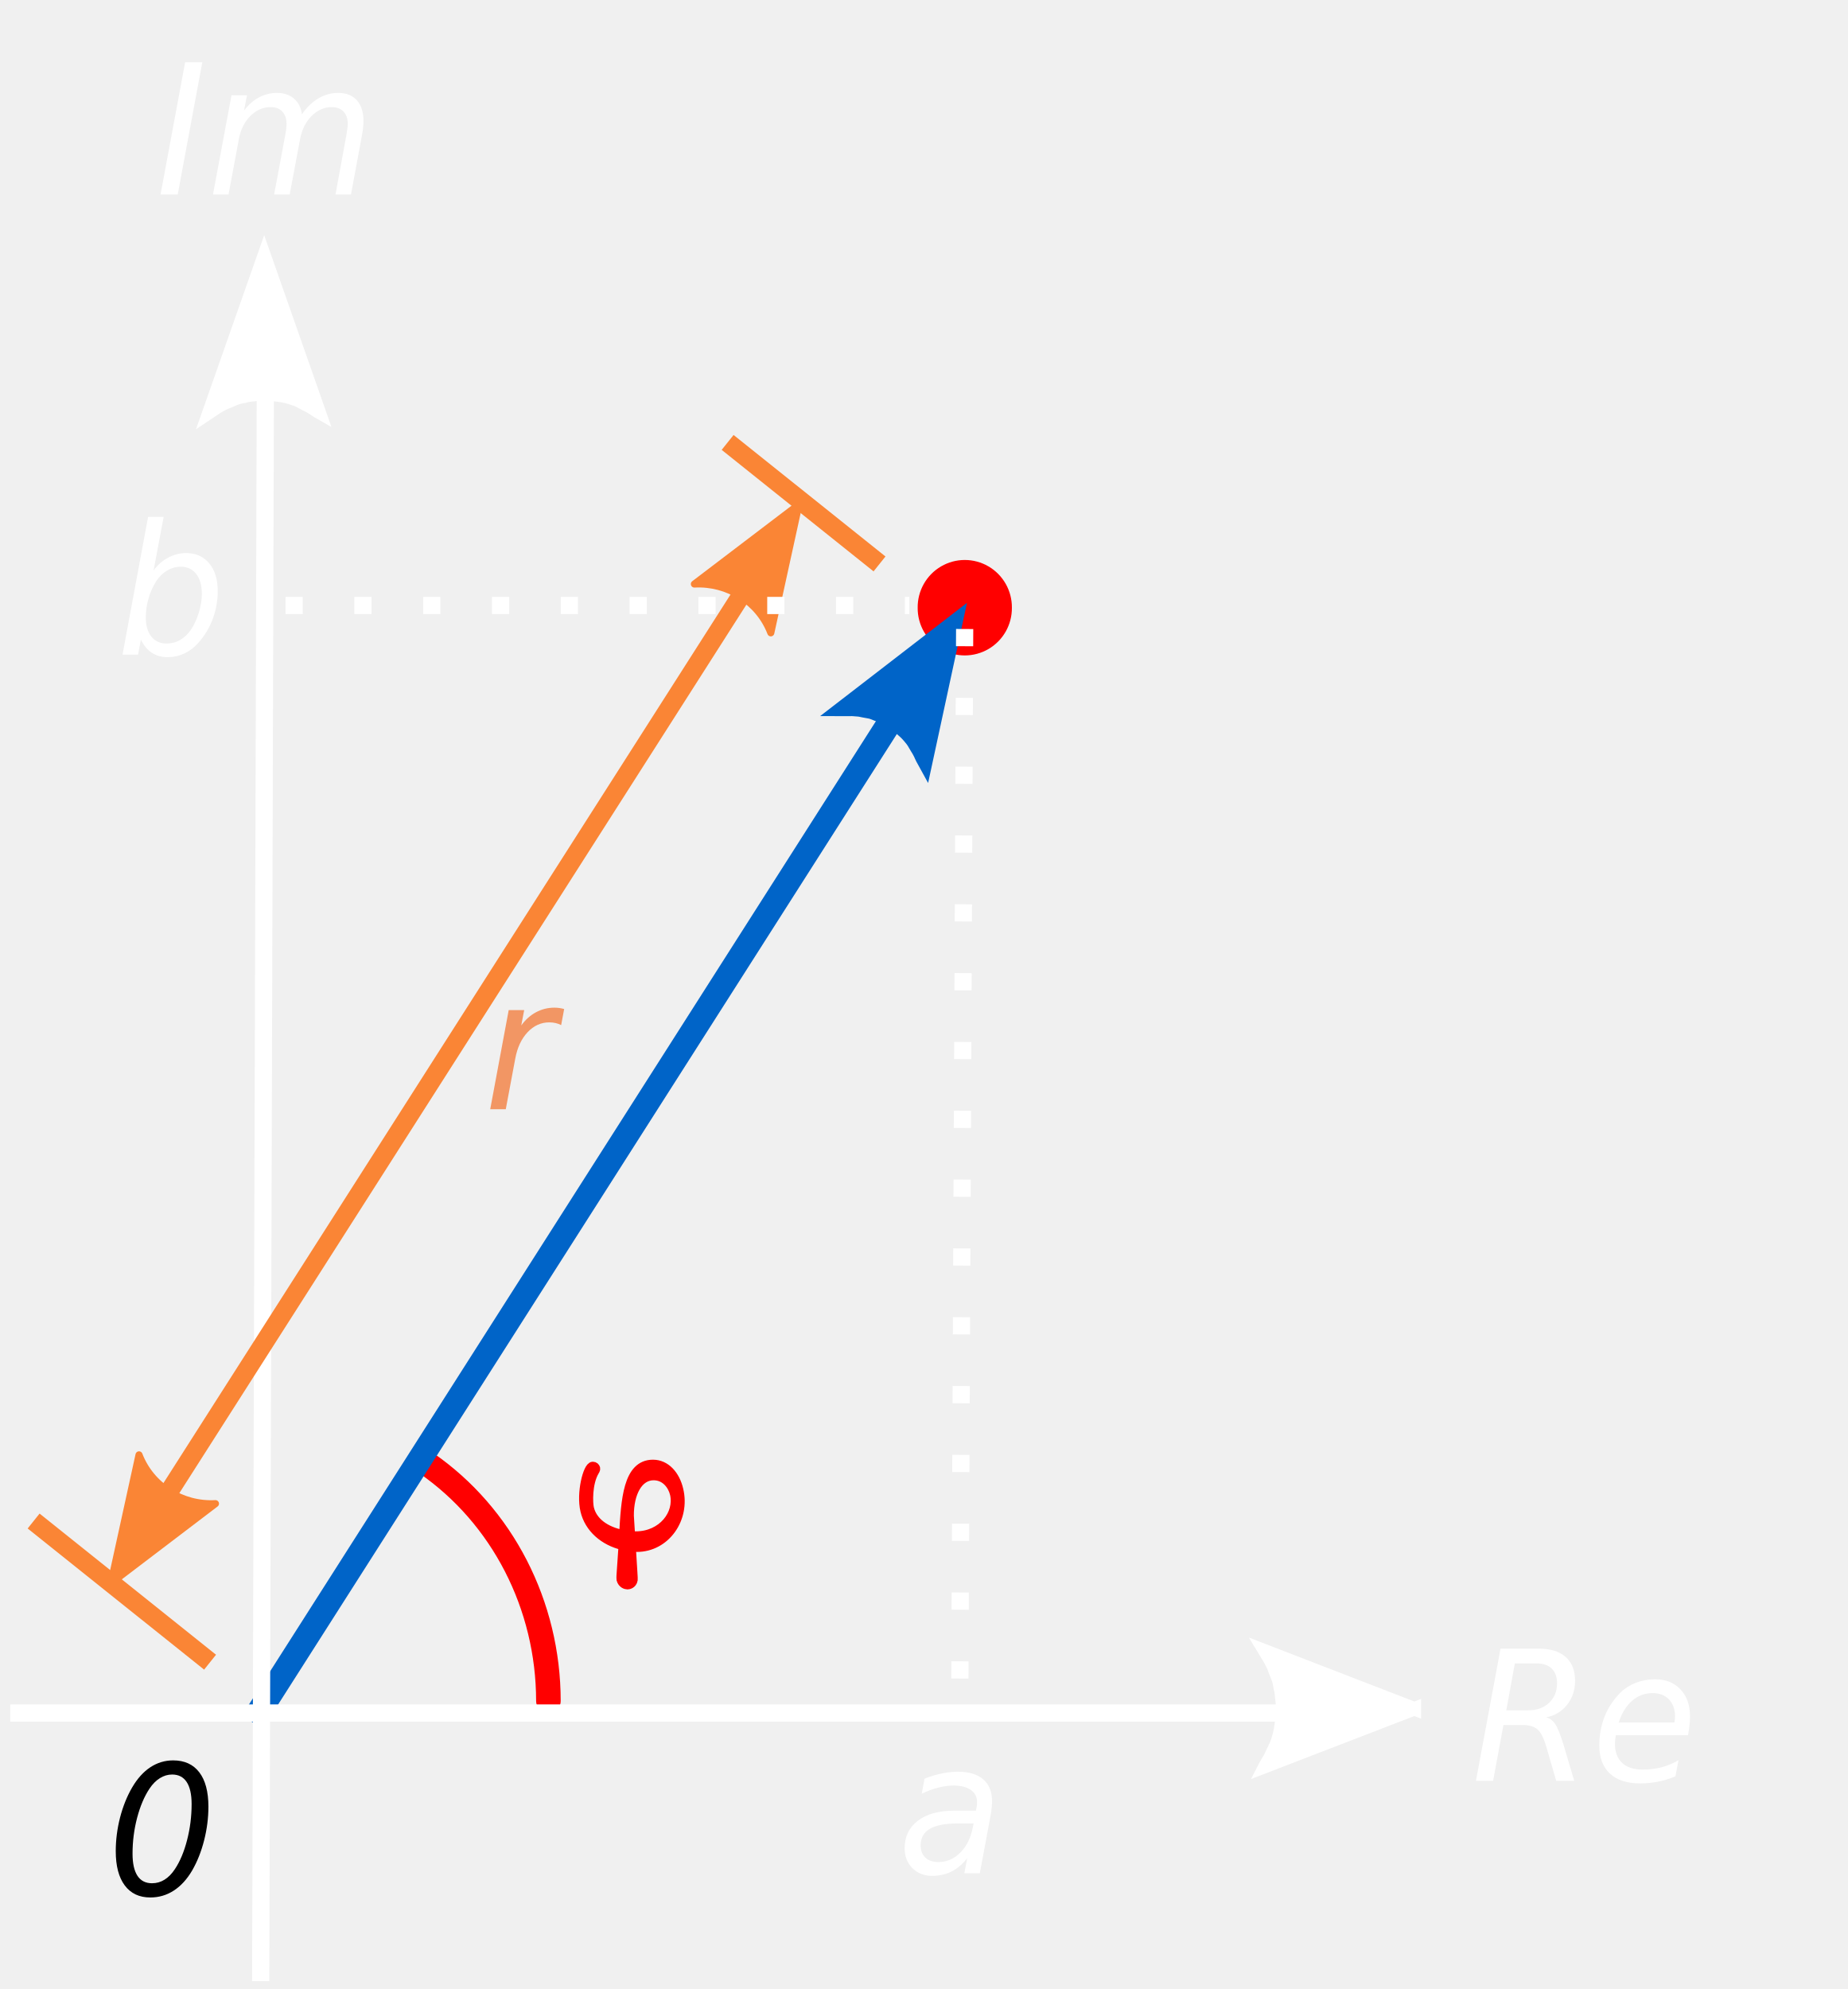
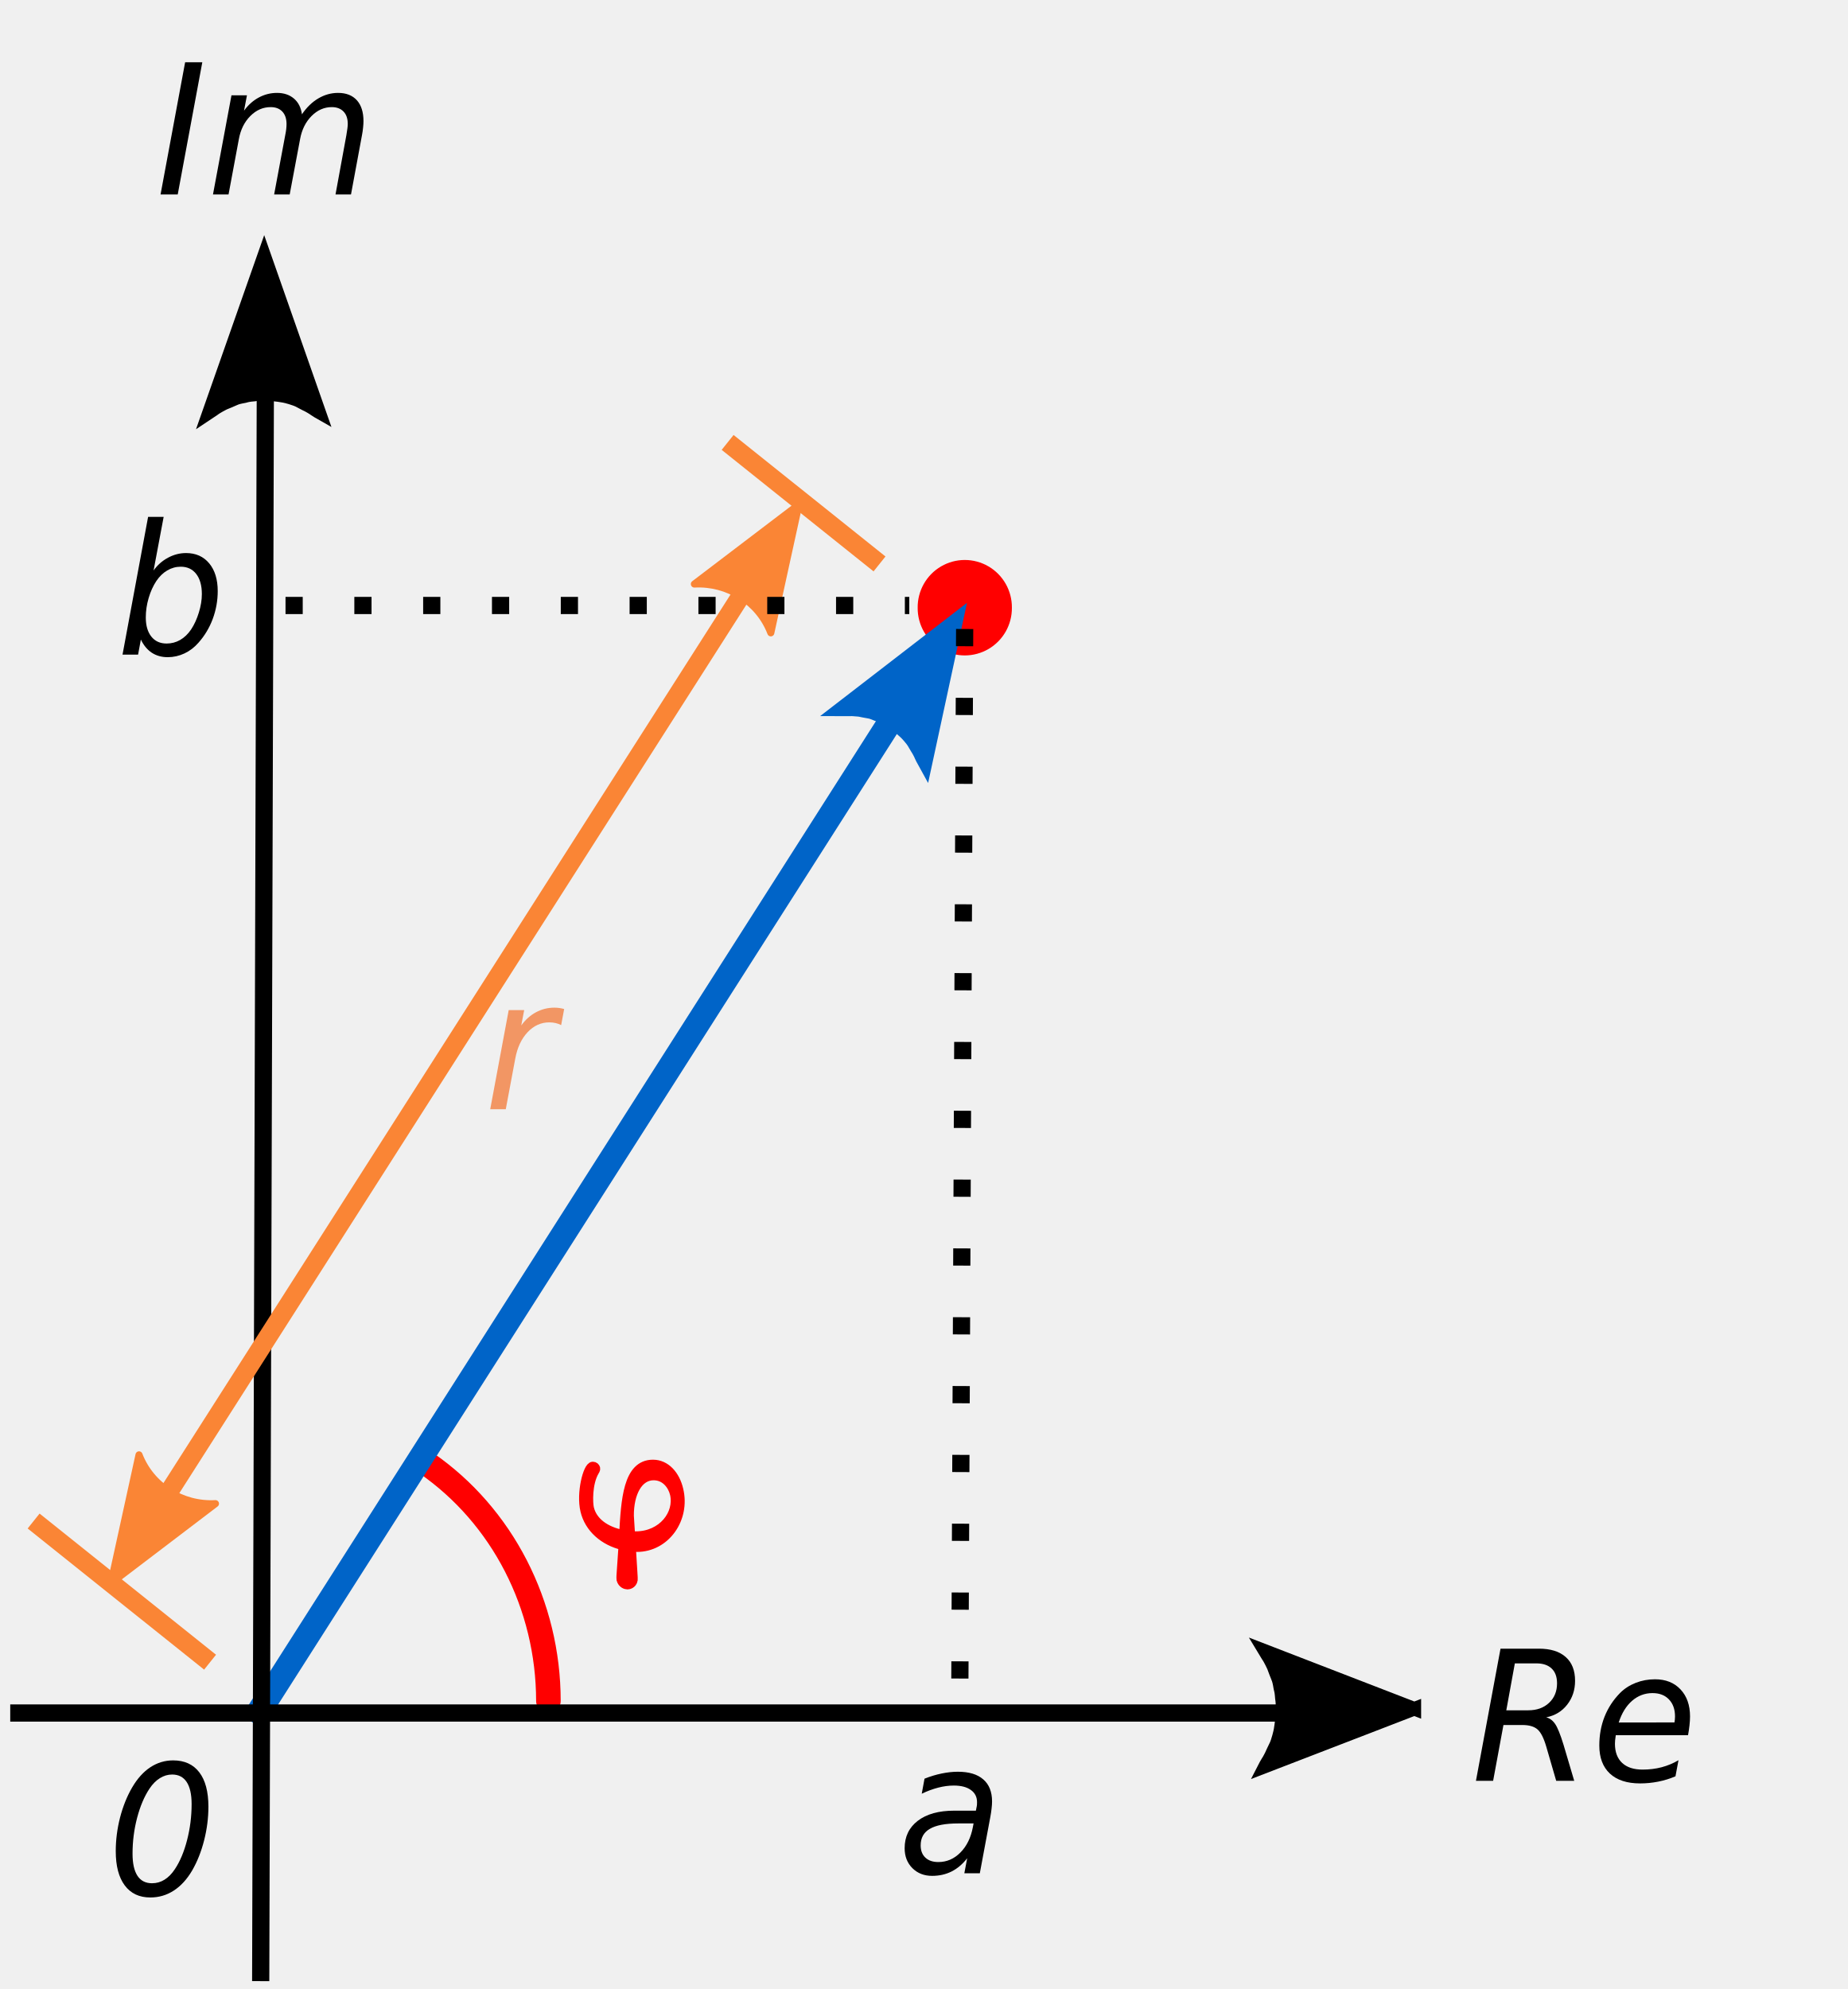
<svg xmlns="http://www.w3.org/2000/svg" width="366" height="394" version="1.0" viewBox="0 0 366 394">
  <defs>
    <marker id="Arrow2Mendw" overflow="visible" orient="auto">
      <path transform="scale(-.6)" d="m8.719 4.034-10.926-4.018 10.926-4.018c-1.746 2.372-1.735 5.617-6e-7 8.035z" fill="#fa8535" fill-rule="evenodd" stroke="#fa8535" stroke-linejoin="round" stroke-width=".625" />
    </marker>
    <marker id="marker2465U" overflow="visible" orient="auto">
      <path transform="scale(.6)" d="m8.719 4.034-10.926-4.018 10.926-4.018c-1.746 2.372-1.735 5.617-6e-7 8.035z" fill="#fa8535" fill-rule="evenodd" stroke="#fa8535" stroke-linejoin="round" stroke-width=".625" />
    </marker>
  </defs>
-   <path d="m52.338 50.647-10.903 31.029s0.472-0.313 0.848-0.566c0.376-0.253 0.202-0.172 0.655-0.444 0.453-0.273 0.713-0.414 1.156-0.646 0.443-0.232 0.289-0.141 0.616-0.283 0.327-0.141 0.289-0.111 0.693-0.283 0.405-0.172 0.472-0.222 0.925-0.404 0.453-0.182 0.376-0.182 0.886-0.323 0.51-0.141 0.655-0.131 1.156-0.242 0.501-0.111 0.366-0.121 0.848-0.202 0.482-0.081 0.549-0.061 1.079-0.121 0.53-0.061 0.549-0.101 1.04-0.121 0.491-0.02 0.414 0.03 0.925 0.04 0.51 0.01 0.665-0.01 1.117 0 0.453 0.01 0.347 0.01 0.693 0.04 0.347 0.03 0.299 0.03 0.693 0.081 0.395 0.051 0.356 0.03 0.886 0.121 0.53 0.091 0.809 0.121 1.233 0.242 0.424 0.121 0.973 0.253 1.695 0.525 0.722 0.273 0.684 0.313 1.194 0.566 0.51 0.253 0.405 0.232 0.848 0.444 0.443 0.212 0.472 0.222 0.925 0.485 0.453 0.263 0.472 0.283 0.886 0.566 0.414 0.283 0.77 0.485 0.77 0.485z" fill="#fff" fill-rule="evenodd" stroke="#fff" stroke-width="2.692" />
-   <text transform="scale(.97648 1.0241)" x="31.635" y="37.61" fill="#ffffff" font-family="'Bitstream Vera Sans'" font-size="35.056px" font-style="oblique" stroke-width="1.948" style="line-height:0%" xml:space="preserve">
-     <tspan x="31.635" y="37.61" fill="#ffffff" stroke-width="1.948">Im</tspan>
+   <path d="m52.338 50.647-10.903 31.029s0.472-0.313 0.848-0.566c0.376-0.253 0.202-0.172 0.655-0.444 0.453-0.273 0.713-0.414 1.156-0.646 0.443-0.232 0.289-0.141 0.616-0.283 0.327-0.141 0.289-0.111 0.693-0.283 0.405-0.172 0.472-0.222 0.925-0.404 0.453-0.182 0.376-0.182 0.886-0.323 0.51-0.141 0.655-0.131 1.156-0.242 0.501-0.111 0.366-0.121 0.848-0.202 0.482-0.081 0.549-0.061 1.079-0.121 0.53-0.061 0.549-0.101 1.04-0.121 0.491-0.02 0.414 0.03 0.925 0.04 0.51 0.01 0.665-0.01 1.117 0 0.453 0.01 0.347 0.01 0.693 0.04 0.347 0.03 0.299 0.03 0.693 0.081 0.395 0.051 0.356 0.03 0.886 0.121 0.53 0.091 0.809 0.121 1.233 0.242 0.424 0.121 0.973 0.253 1.695 0.525 0.722 0.273 0.684 0.313 1.194 0.566 0.51 0.253 0.405 0.232 0.848 0.444 0.443 0.212 0.472 0.222 0.925 0.485 0.453 0.263 0.472 0.283 0.886 0.566 0.414 0.283 0.77 0.485 0.77 0.485z" fill="black" fill-rule="evenodd" stroke="black" stroke-width="2.692" />
+   <text transform="scale(.97648 1.0241)" x="31.635" y="37.61" fill="black" font-family="'Bitstream Vera Sans'" font-size="35.056px" font-style="oblique" stroke-width="1.948" style="line-height:0%" xml:space="preserve">
+     <tspan x="31.635" y="37.61" fill="black" stroke-width="1.948">Im</tspan>
  </text>
-   <text transform="scale(.97648 1.0241)" x="298.504" y="344.462" fill="#ffffff" font-family="'Bitstream Vera Sans'" font-size="35.056px" font-style="oblique" stroke-width="1.948" style="line-height:0%" xml:space="preserve">
-     <tspan x="298.504" y="344.462" fill="#ffffff" stroke-width="1.948">Re</tspan>
+   <text transform="scale(.97648 1.0241)" x="298.504" y="344.462" fill="black" font-family="'Bitstream Vera Sans'" font-size="35.056px" font-style="oblique" stroke-width="1.948" style="line-height:0%" xml:space="preserve">
+     <tspan x="298.504" y="344.462" fill="black" stroke-width="1.948">Re</tspan>
  </text>
  <path d="m199.49 120.38a8.359 8.388 0 1 1-16.717 0 8.359 8.388 0 1 1 16.717 0z" fill="#f00" fill-rule="evenodd" stroke="#f00" stroke-width="1.948" />
  <path d="m84.427 289.82a53.849 56.474 0 0 1 24.218 47.115" fill="none" stroke="#f00" stroke-linecap="round" stroke-linejoin="round" stroke-width="4.869" />
  <text transform="scale(.97648 1.0241)" x="21.735" y="366.522" fill="#000000" font-family="'Bitstream Vera Sans'" font-size="35.056px" font-style="oblique" stroke-width="1.948" style="line-height:0%" xml:space="preserve">
    <tspan x="21.735" y="366.522" stroke-width="1.948">0</tspan>
  </text>
  <path d="m51.285 339.09 133.4-209.21" fill="none" stroke="#0064c8" stroke-linecap="round" stroke-width="4.869" />
-   <path d="m51.646 392.44 0.952-327" fill="none" stroke="#fff" stroke-width="3.408" />
+   <path d="m51.646 392.44 0.952-327" fill="none" stroke="black" stroke-width="3.408" />
  <path d="m188.92 123.61-21.461 16.551s0.477 2e-3 0.859 9.9e-4c0.381-8.4e-4 0.221-0.025 0.667-4e-3 0.446 0.021 0.695 0.044 1.116 0.088 0.421 0.045 0.27 0.036 0.568 0.09 0.298 0.054 0.257 0.057 0.624 0.126 0.367 0.069 0.438 0.065 0.843 0.15 0.406 0.085 0.35 0.049 0.78 0.188 0.43 0.14 0.53 0.214 0.939 0.37 0.41 0.156 0.317 0.086 0.699 0.255 0.382 0.168 0.422 0.214 0.831 0.419 0.408 0.205 0.44 0.186 0.803 0.401 0.363 0.215 0.285 0.214 0.649 0.46 0.363 0.245 0.483 0.303 0.805 0.521 0.322 0.218 0.245 0.169 0.482 0.352 0.237 0.183 0.202 0.16 0.464 0.38 0.262 0.219 0.244 0.187 0.585 0.498 0.342 0.311 0.53 0.462 0.782 0.744 0.252 0.282 0.59 0.63 0.991 1.157 0.401 0.527 0.356 0.537 0.613 0.952 0.257 0.414 0.19 0.351 0.416 0.705 0.226 0.355 0.243 0.375 0.454 0.769 0.211 0.394 0.216 0.417 0.391 0.808 0.174 0.39 0.343 0.698 0.343 0.698z" fill="#0064c8" fill-rule="evenodd" stroke="#0064c8" stroke-width="3.408" />
-   <path d="m280.19 338.49-29.587-11.434s0.299 0.495 0.539 0.889c0.241 0.394 0.164 0.212 0.424 0.687s0.395 0.747 0.616 1.212c0.222 0.465 0.135 0.303 0.27 0.646 0.135 0.343 0.106 0.303 0.27 0.727 0.164 0.424 0.212 0.495 0.385 0.97 0.173 0.475 0.173 0.394 0.308 0.929 0.135 0.535 0.125 0.687 0.231 1.212 0.106 0.525 0.116 0.384 0.193 0.889 0.077 0.505 0.058 0.576 0.116 1.131 0.058 0.556 0.096 0.576 0.116 1.091 0.019 0.515-0.029 0.434-0.039 0.97-0.01 0.535 0.01 0.697 0 1.172s-0.01 0.364-0.039 0.727c-0.029 0.364-0.029 0.313-0.077 0.727s-0.029 0.374-0.116 0.929c-0.087 0.556-0.116 0.848-0.231 1.293-0.116 0.444-0.241 1.02-0.501 1.778-0.26 0.758-0.299 0.717-0.539 1.252-0.241 0.535-0.222 0.424-0.424 0.889-0.202 0.465-0.212 0.495-0.462 0.97-0.25 0.475-0.27 0.495-0.539 0.929-0.27 0.434-0.462 0.808-0.462 0.808l29.548-11.394z" fill="#fff" fill-rule="evenodd" stroke="#fff" stroke-width="2.692" />
-   <path d="m2.027 339.33h259.63" fill="#fff" stroke="#fff" stroke-width="3.408" />
+   <path d="m280.19 338.49-29.587-11.434s0.299 0.495 0.539 0.889c0.241 0.394 0.164 0.212 0.424 0.687s0.395 0.747 0.616 1.212c0.222 0.465 0.135 0.303 0.27 0.646 0.135 0.343 0.106 0.303 0.27 0.727 0.164 0.424 0.212 0.495 0.385 0.97 0.173 0.475 0.173 0.394 0.308 0.929 0.135 0.535 0.125 0.687 0.231 1.212 0.106 0.525 0.116 0.384 0.193 0.889 0.077 0.505 0.058 0.576 0.116 1.131 0.058 0.556 0.096 0.576 0.116 1.091 0.019 0.515-0.029 0.434-0.039 0.97-0.01 0.535 0.01 0.697 0 1.172s-0.01 0.364-0.039 0.727c-0.029 0.364-0.029 0.313-0.077 0.727s-0.029 0.374-0.116 0.929c-0.087 0.556-0.116 0.848-0.231 1.293-0.116 0.444-0.241 1.02-0.501 1.778-0.26 0.758-0.299 0.717-0.539 1.252-0.241 0.535-0.222 0.424-0.424 0.889-0.202 0.465-0.212 0.495-0.462 0.97-0.25 0.475-0.27 0.495-0.539 0.929-0.27 0.434-0.462 0.808-0.462 0.808l29.548-11.394z" fill="black" fill-rule="evenodd" stroke="black" stroke-width="2.692" />
+   <path d="m2.027 339.33h259.63" fill="black" stroke="black" stroke-width="3.408" />
  <text transform="scale(.97648 1.0241)" x="116.97" y="298.823" fill="#ff0000" font-family="'Asana Math'" font-size="35.056px" stroke="#ff0000" stroke-width="1.948" writing-mode="lr" style="font-feature-settings:normal;font-variant-caps:normal;font-variant-ligatures:normal;font-variant-numeric:normal;line-height:0%" xml:space="preserve">
    <tspan x="116.97" y="298.823" fill="#ff0000" font-family="'Asana Math'" font-size="35.056px" stroke="#ff0000" stroke-width="1.948" writing-mode="lr" style="font-feature-settings:normal;font-variant-caps:normal;font-variant-ligatures:normal;font-variant-numeric:normal;line-height:125%">φ</tspan>
  </text>
  <path d="m24.593 309.44 131.06-205.33" fill="#f29664" fill-rule="evenodd" marker-end="url(#Arrow2Mendw)" marker-start="url(#marker2465U)" stroke="#fa8535" stroke-width="3.727" />
  <rect x="72.125" y="184.6" width="40.41" height="41.497" fill="none" />
  <text transform="scale(.97648 1.0241)" x="98.224" y="214.55" fill="#f29664" font-family="'Bitstream Vera Sans'" font-size="35.056px" font-style="oblique" stroke-width="1.948" style="line-height:0%" xml:space="preserve">
    <tspan x="98.224" y="214.55" fill="#f29664" font-family="'Bitstream Vera Sans'" font-size="35.056px" font-style="oblique" stroke-width="1.948" style="line-height:125%">r</tspan>
  </text>
  <path d="m174.24 111.71-30.091-24.07" fill="#f29664" fill-rule="evenodd" stroke="#fa8535" stroke-width="3.781" />
  <path d="m41.616 329.26-34.956-27.961" fill="#f29664" fill-rule="evenodd" stroke="#fa8535" stroke-width="3.781" />
-   <path d="m190.16 332.5 0.952-208.8" fill="#fff" stroke="#fff" stroke-dasharray="3.408, 10.225" stroke-width="3.408" />
-   <path d="m56.564 119.94h123.57" fill="#fff" stroke="#fff" stroke-dasharray="3.408, 10.225" stroke-width="3.408" />
-   <text transform="scale(.97648 1.0241)" x="182.097" y="362.345" fill="#ffffff" font-family="'Bitstream Vera Sans'" font-size="35.056px" font-style="oblique" stroke-width="1.948" style="font-feature-settings:normal;font-variant-caps:normal;font-variant-ligatures:normal;font-variant-numeric:normal;line-height:0%" xml:space="preserve">
+   <path d="m190.16 332.5 0.952-208.8" fill="black" stroke="black" stroke-dasharray="3.408, 10.225" stroke-width="3.408" />
+   <path d="m56.564 119.94h123.57" fill="black" stroke="black" stroke-dasharray="3.408, 10.225" stroke-width="3.408" />
+   <text transform="scale(.97648 1.0241)" x="182.097" y="362.345" fill="black" font-family="'Bitstream Vera Sans'" font-size="35.056px" font-style="oblique" stroke-width="1.948" style="font-feature-settings:normal;font-variant-caps:normal;font-variant-ligatures:normal;font-variant-numeric:normal;line-height:0%" xml:space="preserve">
    <tspan x="182.097" y="362.345" stroke-width="1.948">a</tspan>
  </text>
-   <text transform="scale(.97648 1.0241)" x="23.592" y="126.619" fill="#ffffff" font-family="'Bitstream Vera Sans'" font-size="23.37px" font-style="oblique" stroke-width="1.948" style="line-height:0%" xml:space="preserve">
-     <tspan x="23.592" y="126.619" fill="#ffffff" font-size="35.056px" stroke-width="1.948" style="line-height:1">b</tspan>
+   <text transform="scale(.97648 1.0241)" x="23.592" y="126.619" fill="black" font-family="'Bitstream Vera Sans'" font-size="23.37px" font-style="oblique" stroke-width="1.948" style="line-height:0%" xml:space="preserve">
+     <tspan x="23.592" y="126.619" fill="black" font-size="35.056px" stroke-width="1.948" style="line-height:1">b</tspan>
  </text>
</svg>
